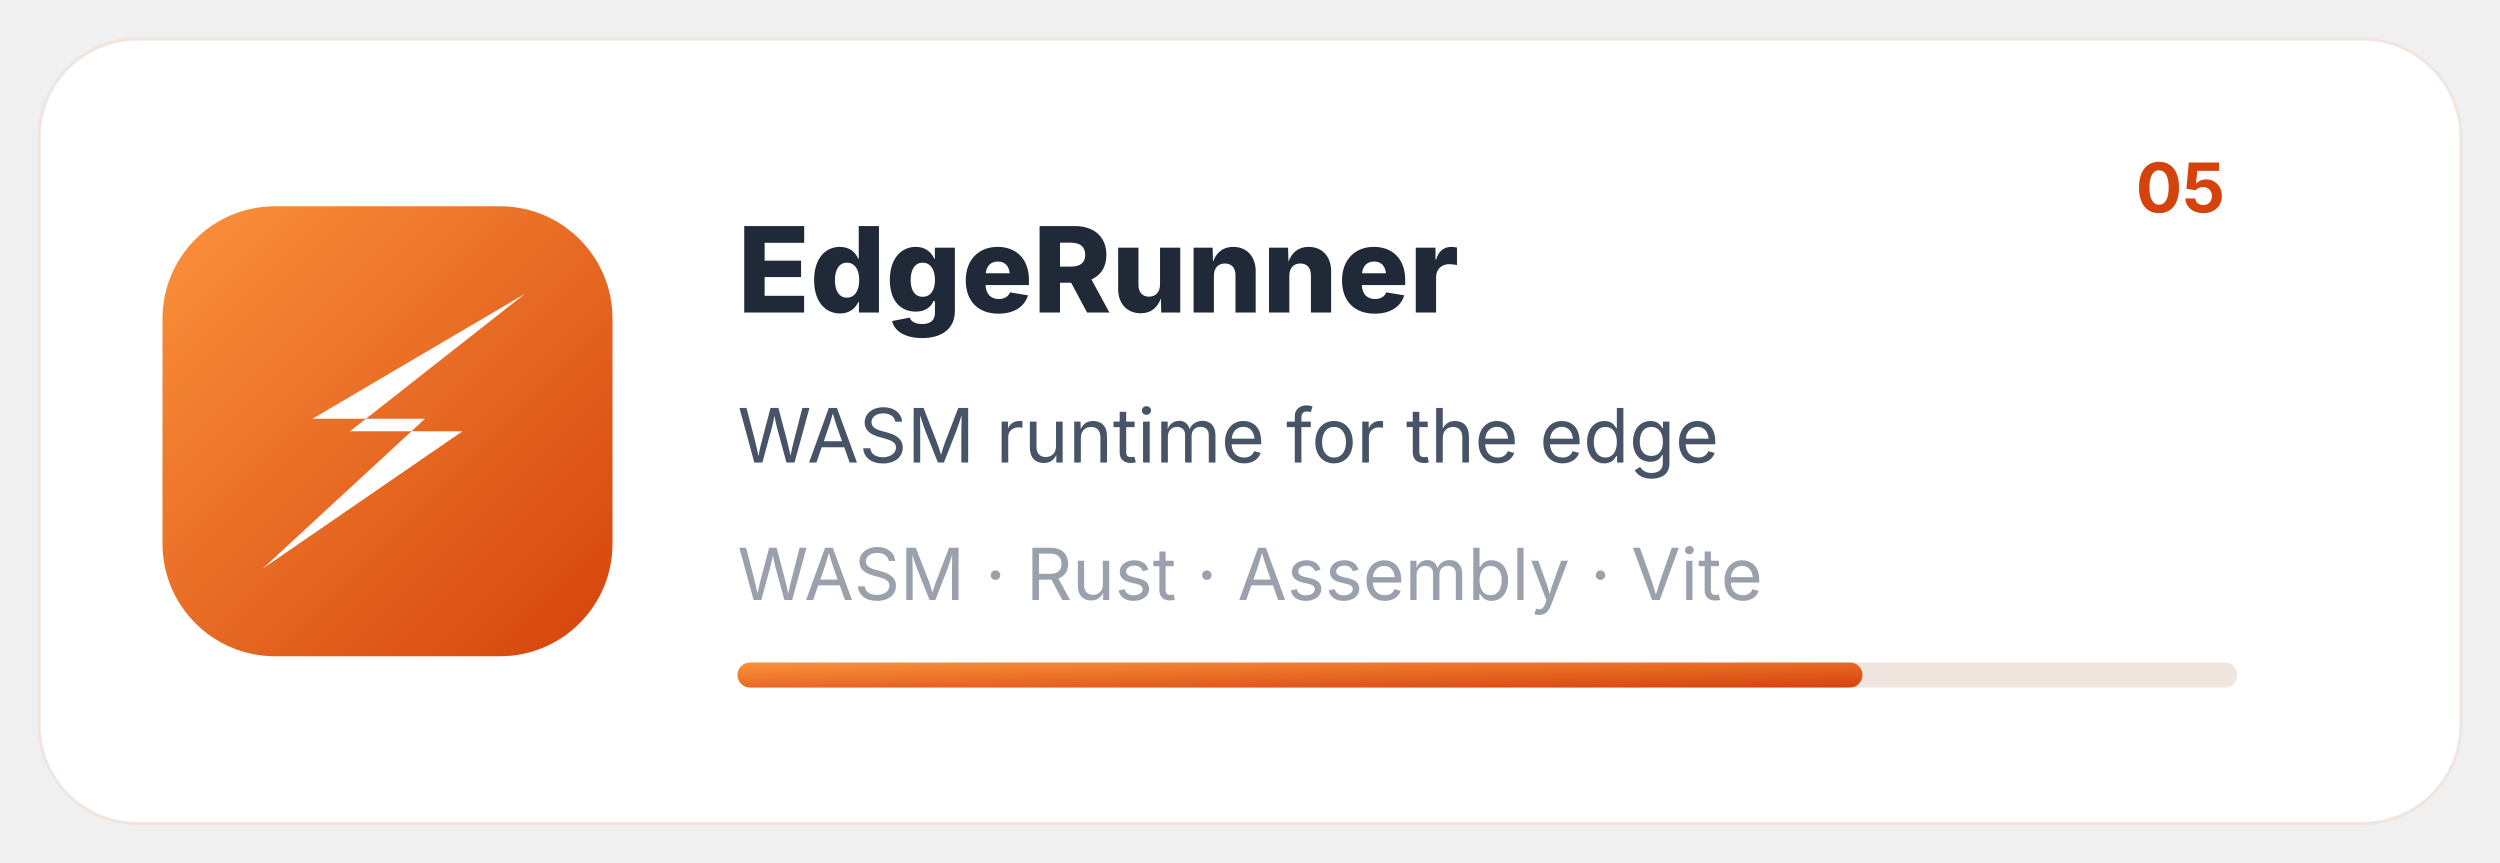
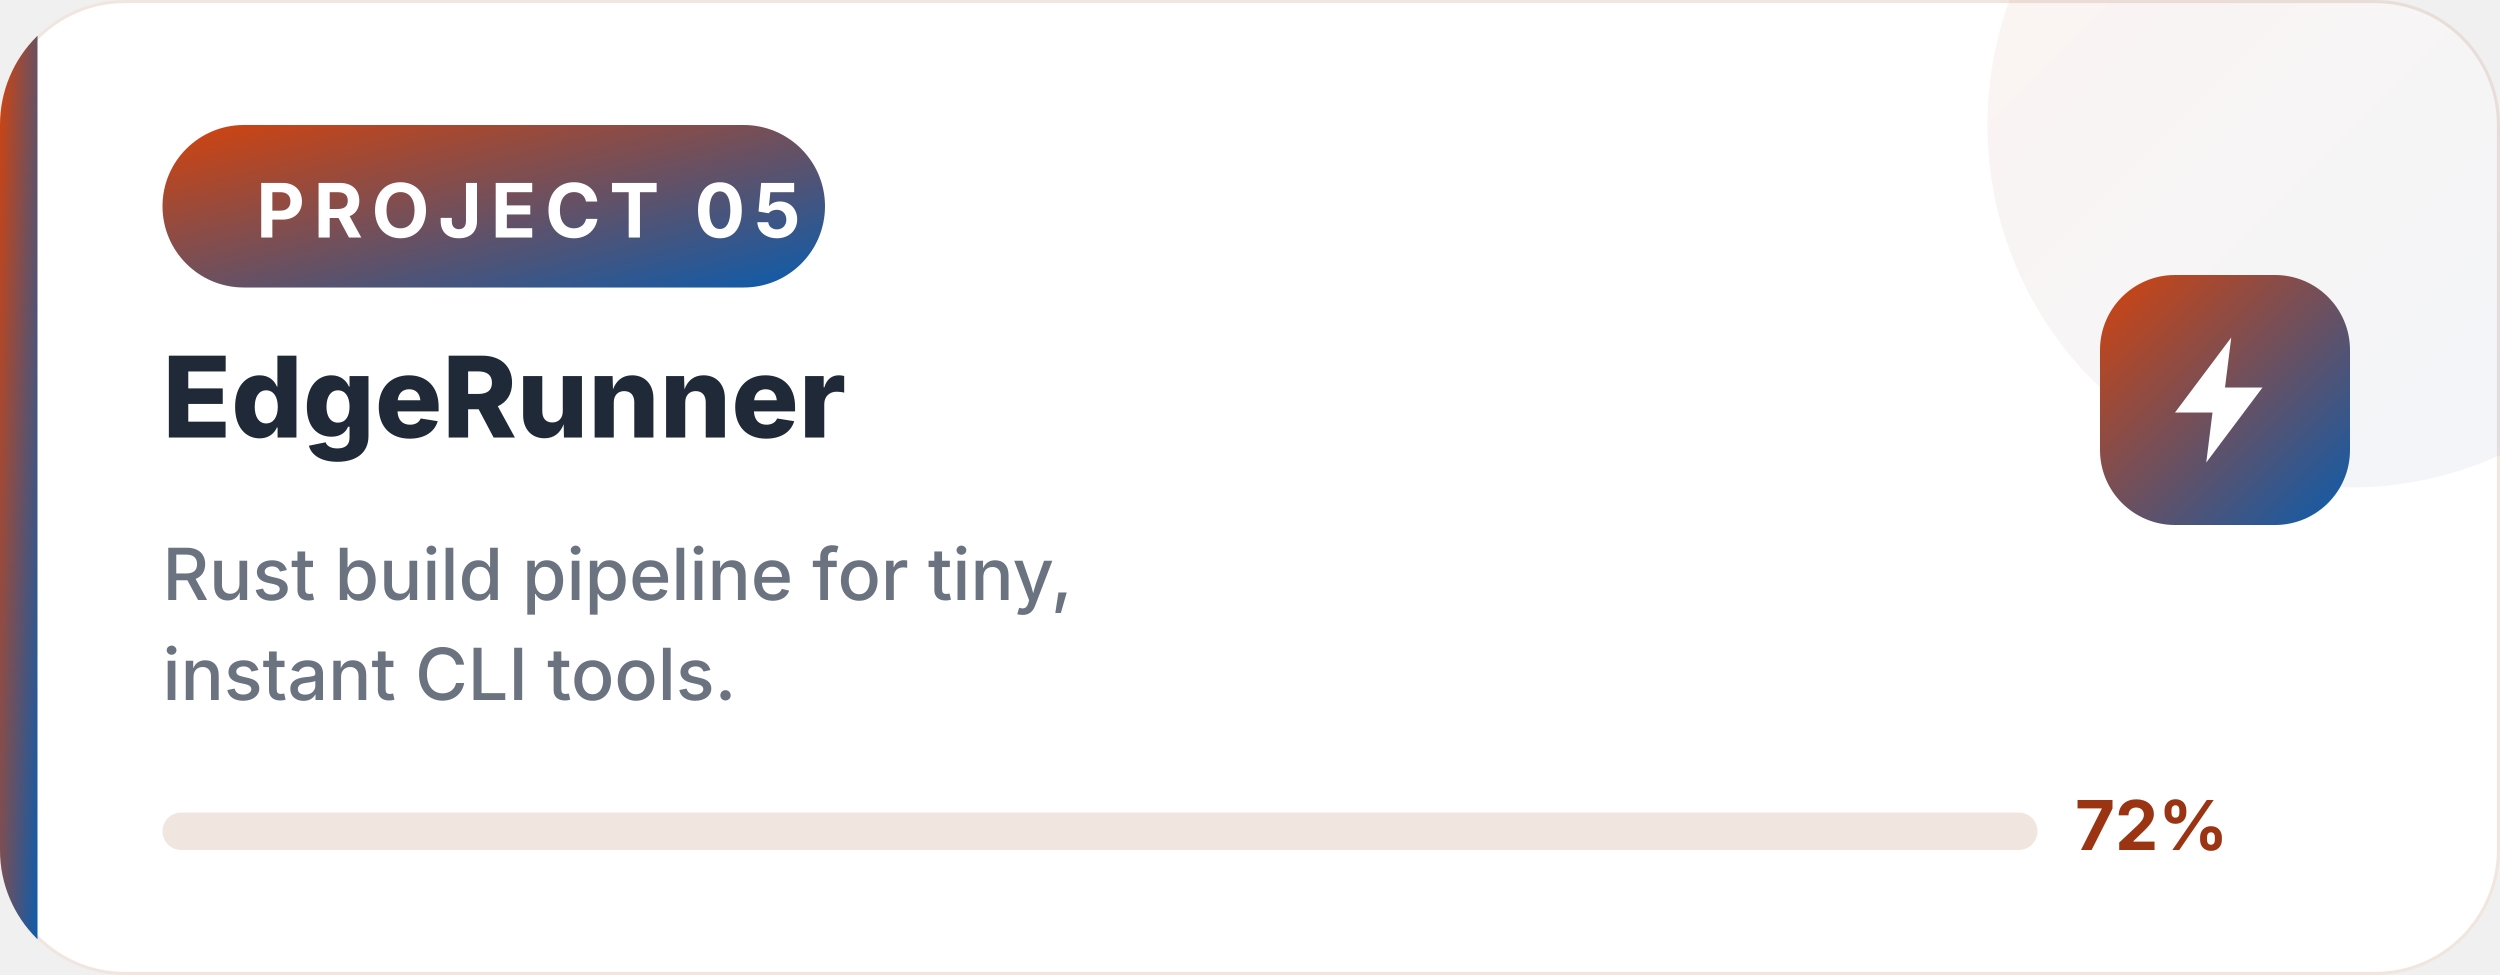
- <svg xmlns="http://www.w3.org/2000/svg" width="400" height="138" viewBox="0 0 400 138" role="img" aria-label="EdgeRunner">
+ <svg xmlns="http://www.w3.org/2000/svg" width="400" height="156" viewBox="0 0 400 156" role="img">
  <defs>
-     <linearGradient id="ov5" x1="0" y1="0" x2="1" y2="1">
+     <linearGradient id="ap5" x1="0" y1="0" x2="1" y2="1">
+       <stop offset="0" stop-color="#d4430c" />
+       <stop offset="1" stop-color="#0b5cad" />
+     </linearGradient>
+     <linearGradient id="bp5" x1="0" y1="0" x2="1" y2="0">
      <stop offset="0" stop-color="#fb923c" />
      <stop offset="1" stop-color="#d4430c" />
    </linearGradient>
-     <filter id="shp5" x="-10%" y="-10%" width="120%" height="120%">
-       <feDropShadow dx="0" dy="6" stdDeviation="9" flood-color="#7a2a00" flood-opacity="0.10" />
+     <filter id="sp5" x="-10%" y="-10%" width="120%" height="135%">
+       <feDropShadow dx="0" dy="10" stdDeviation="16" flood-color="#5a2a00" flood-opacity="0.12" />
    </filter>
-     <clipPath id="cp5">
-       <rect x="6" y="6" width="388" height="126" rx="16" />
+     <clipPath id="cl">
+       <rect x="0" y="0" width="400" height="156" rx="20" />
    </clipPath>
  </defs>
-   <g clip-path="url(#cp5)">
-     <rect x="6" y="6" width="388" height="126" rx="16" fill="#ffffff" stroke="#f0e6df" filter="url(#shp5)" />
-     <g transform="translate(26 33)">
-       <rect x="0" y="0" width="72" height="72" rx="18" fill="url(#ov5)" />
-       <g transform="translate(36 36)" fill="#fff">
-         <path d="M22 -22 L-12 -2 L6 -2 L-20 22 L12 0 L-6 0 Z" />
-       </g>
+   <g clip-path="url(#cl)">
+     <rect x="0" y="0" width="400" height="156" rx="20" fill="#ffffff" stroke="#f0e6df" filter="url(#sp5)" />
+     <circle cx="376" cy="20" r="58" fill="url(#ap5)" opacity=".06" />
+     <rect x="0" y="0" width="6" height="156" rx="3" fill="url(#ap5)" />
+     <g transform="translate(26 22)">
+       <rect x="0" y="-2" width="106" height="26" rx="13" fill="url(#ap5)" />
+       <text x="15" y="16" font-family="'Inter','Segoe UI',system-ui,sans-serif" font-size="12" font-weight="700" fill="#ffffff" letter-spacing="1.4">PROJECT 05</text>
    </g>
-     <text x="118" y="50" font-family="'Inter','Segoe UI',system-ui,sans-serif" font-size="19" font-weight="800" fill="#1f2937">EdgeRunner</text>
-     <text x="118" y="74" font-family="'Inter','Segoe UI',system-ui,sans-serif" font-size="12" fill="#475467">WASM runtime for the edge</text>
-     <text x="118" y="96" font-family="'Inter','Segoe UI',system-ui,sans-serif" font-size="11.5" fill="#9aa1ad">WASM · Rust · Assembly · Vite</text>
-     <rect x="118" y="106" width="240" height="4" rx="2" fill="#f0e6df" />
-     <rect x="118" y="106" width="180" height="4" rx="2" fill="url(#ov5)">
-       <animate attributeName="width" values="180;225;180" dur="3.6s" repeatCount="indefinite" />
+     <text x="26" y="70" font-family="'Inter','Segoe UI',system-ui,sans-serif" font-size="18" font-weight="800" fill="#1f2937">EdgeRunner</text>
+     <g transform="translate(336 44)">
+       <rect width="40" height="40" rx="12" fill="url(#ap5)" />
+       <path transform="translate(8 8)" d="M13 2 4 14h6l-1 8 9-12h-6z" fill="#ffffff" />
+     </g>
+     <text x="26" y="96" font-family="'Inter','Segoe UI',system-ui,sans-serif" font-size="11.5" font-weight="500" fill="#6b7280">Rust build pipeline for tiny,</text>
+     <text x="26" y="112" font-family="'Inter','Segoe UI',system-ui,sans-serif" font-size="11.5" font-weight="500" fill="#6b7280">instant CLI tools.</text>
+     <rect x="26" y="130" width="300" height="6" rx="3" fill="#f0e6df" />
+     <rect x="26" y="130" height="6" rx="3" fill="url(#bp5)">
+       <animate attributeName="width" values="0;216;216" dur="1.4s" fill="freeze" />
+       <animate attributeName="width" values="216;224;216" dur="3.2s" repeatCount="indefinite" begin="1.4s" />
    </rect>
-     <text x="356" y="34" text-anchor="end" font-family="'Inter','Segoe UI',system-ui,sans-serif" font-size="11" font-weight="700" fill="#d4430c">05</text>
+     <text x="332" y="136" font-family="'Inter','Segoe UI',system-ui,sans-serif" font-size="11" font-weight="700" fill="#9a3412">72%</text>
  </g>
</svg>
